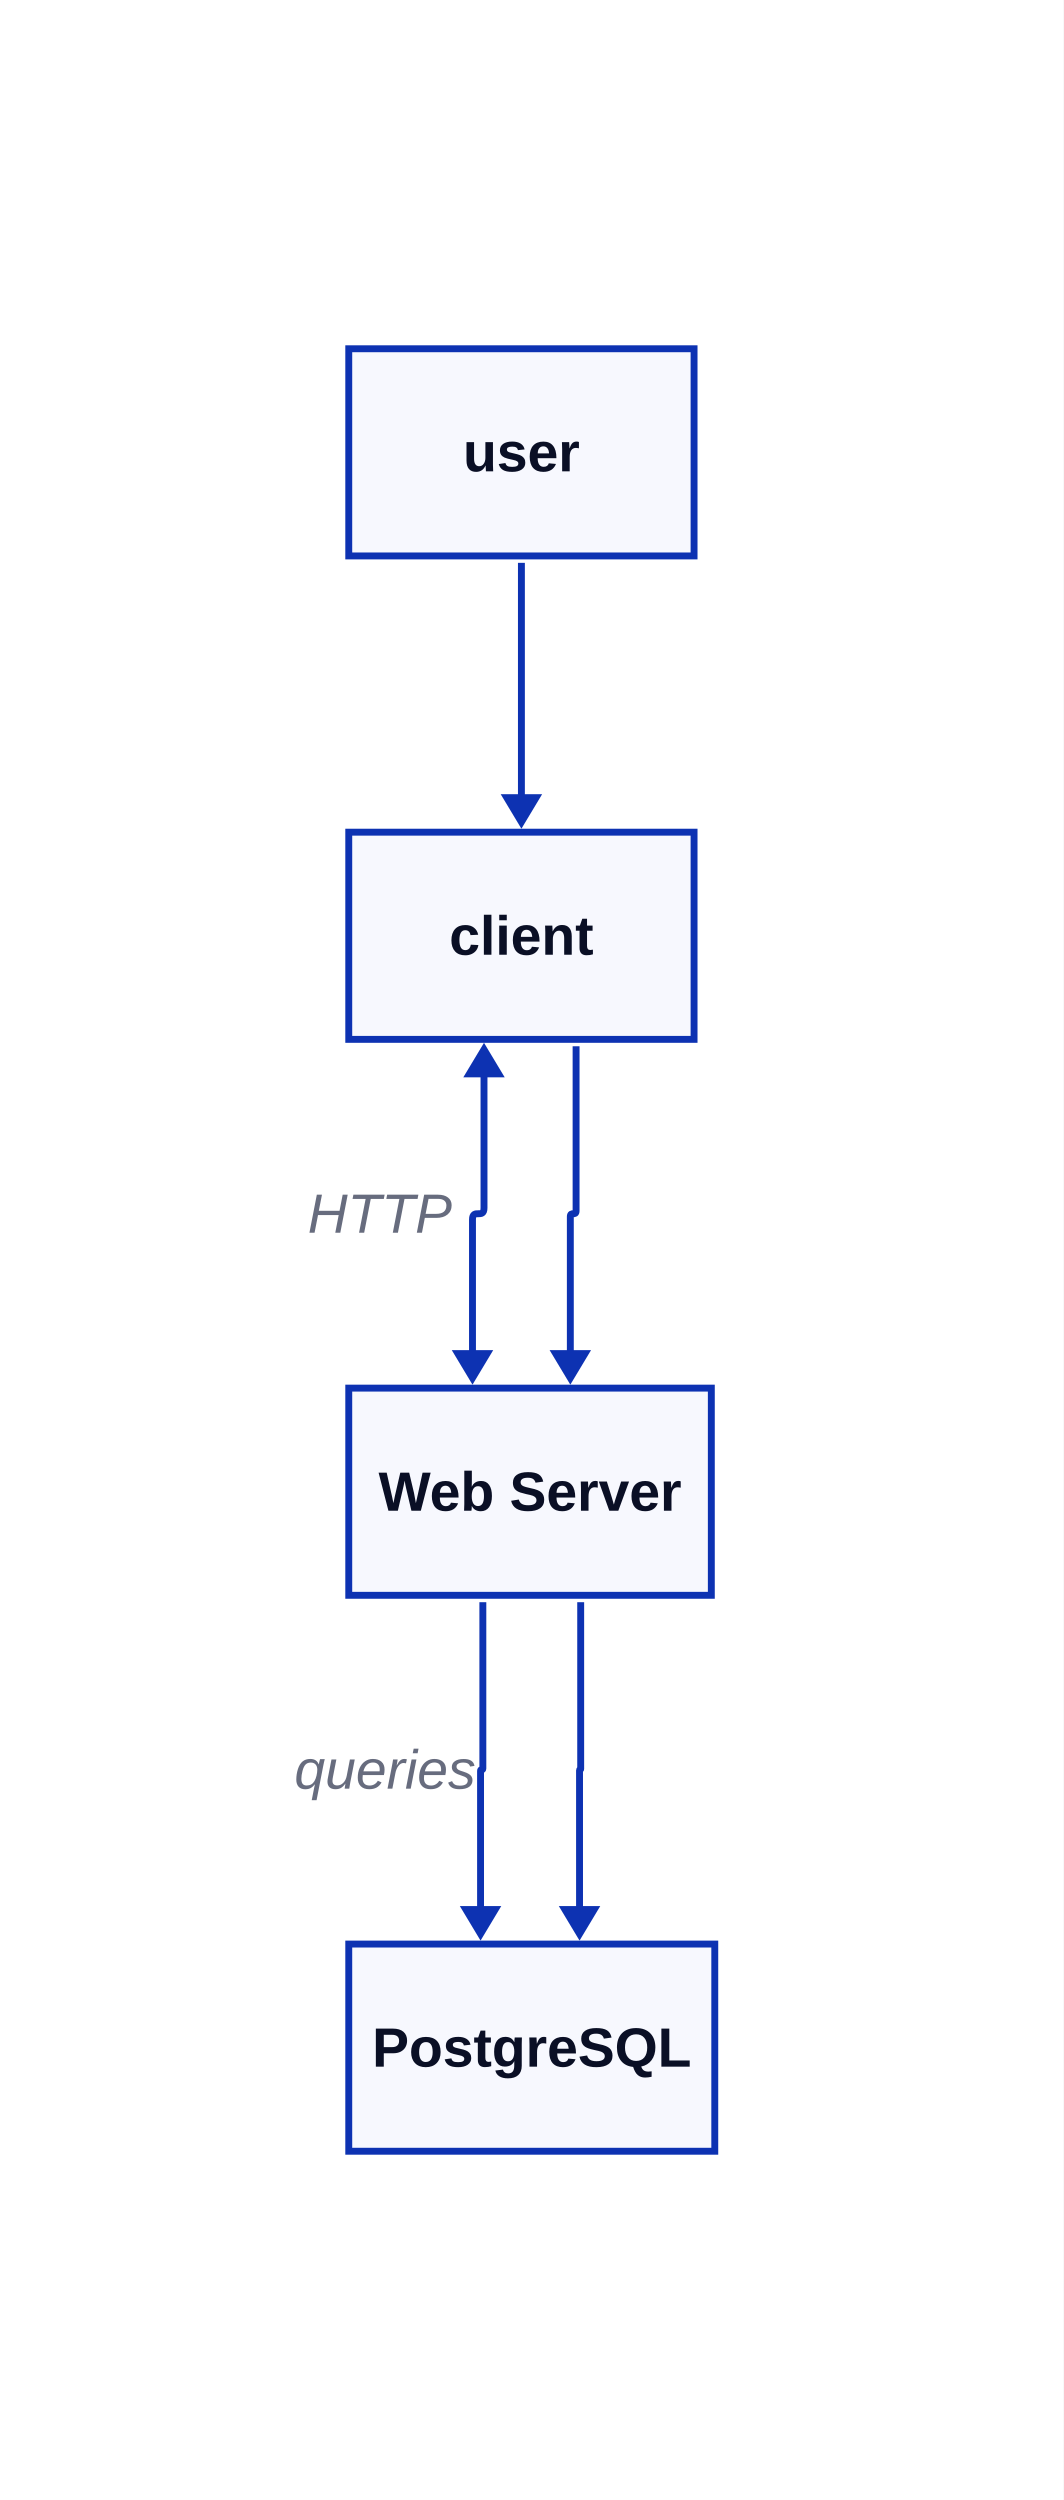
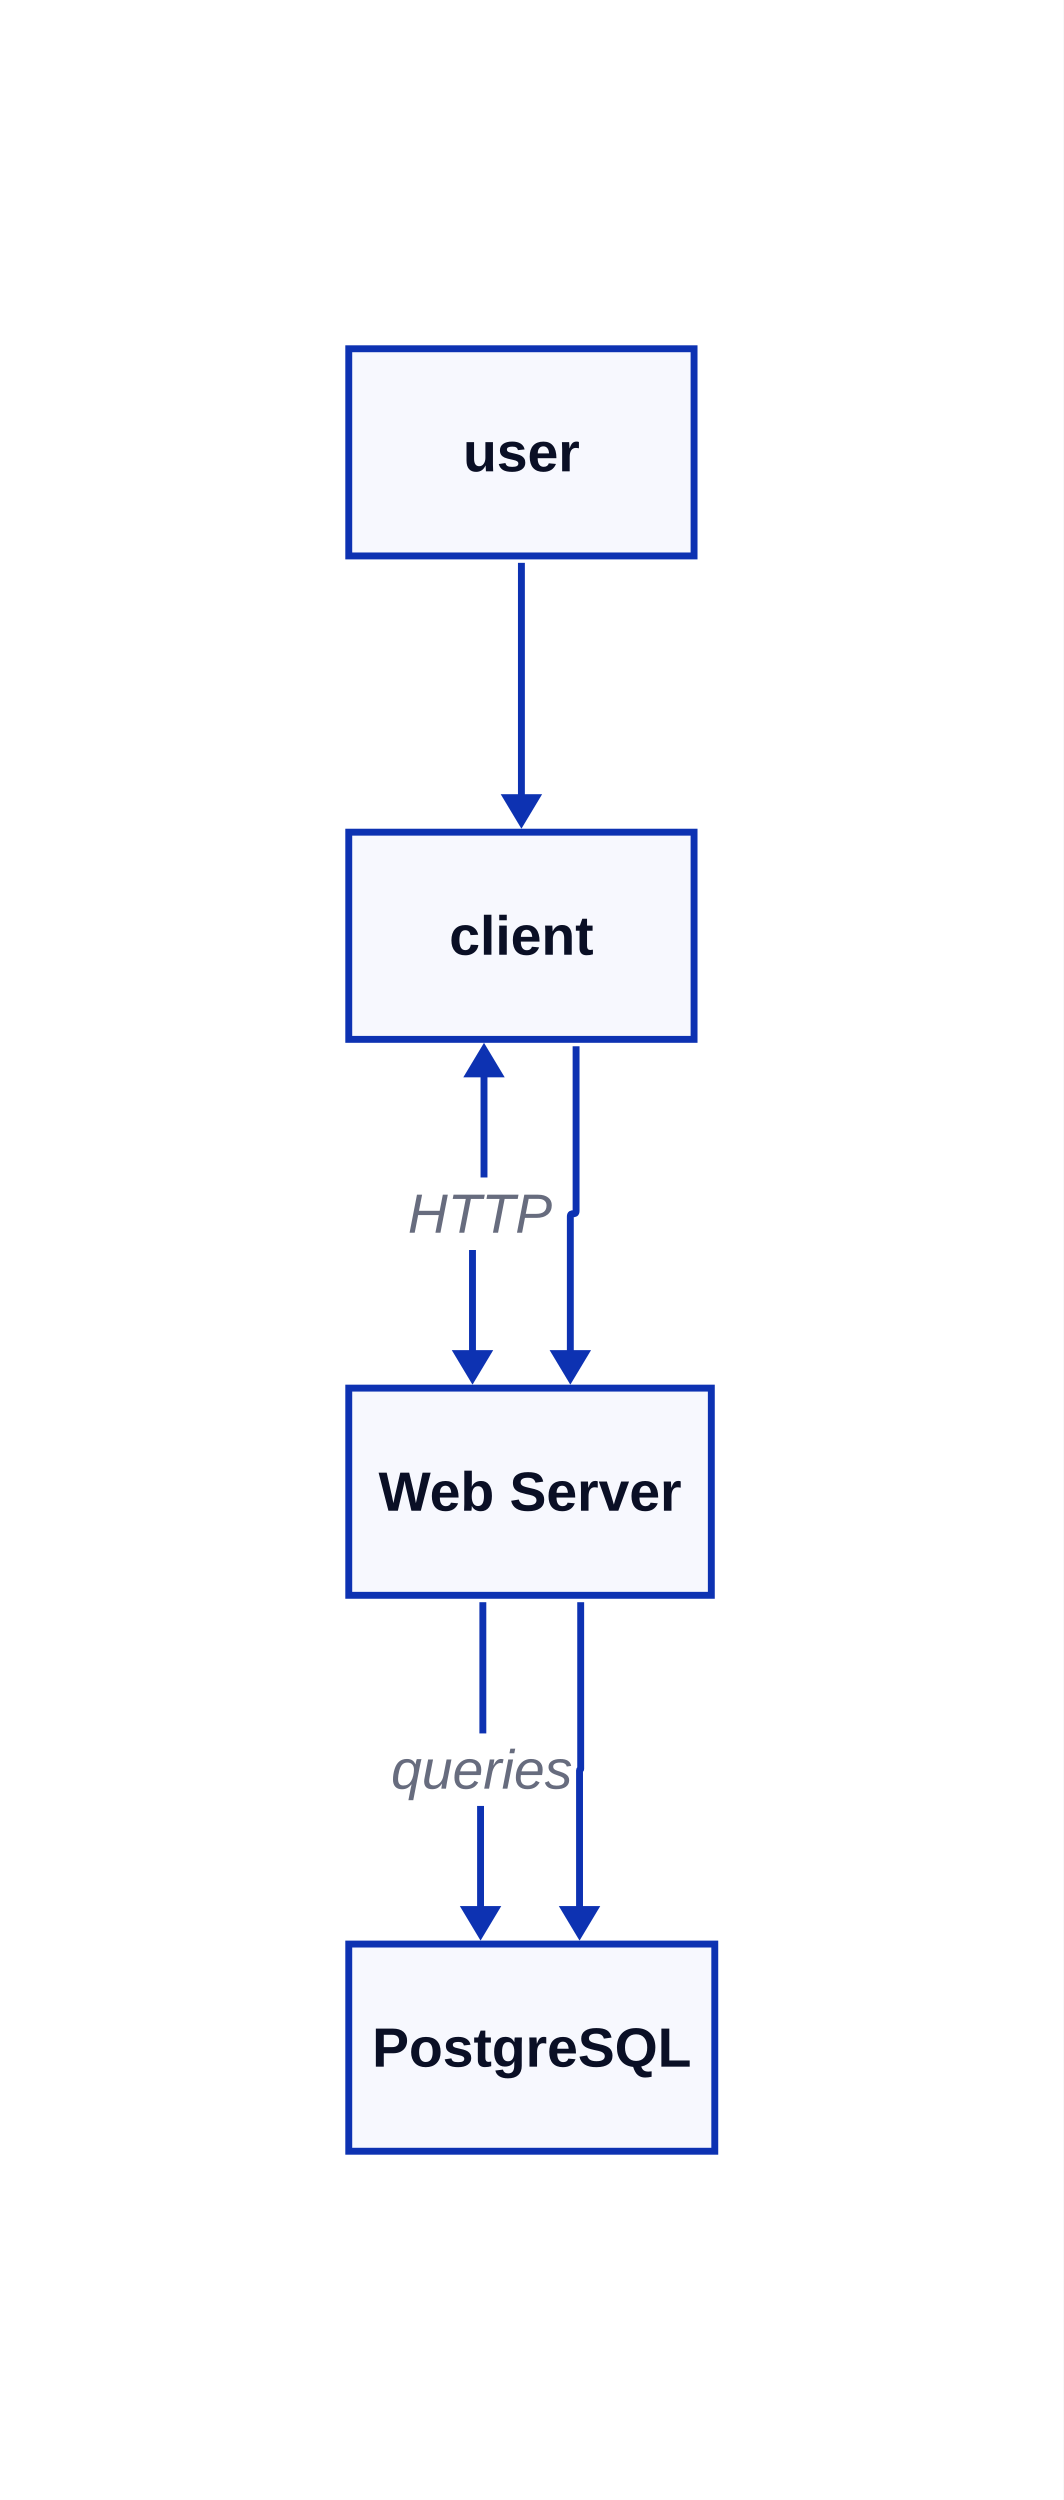
<svg xmlns="http://www.w3.org/2000/svg" width="308" height="724" viewBox="-101 -101 308 724" data-d2-version="0.2.0" class="d2-995504761 d2-svg">
  <defs>
    <mask id="edge-label-mask" maskUnits="userSpaceOnUse" x="-101" y="-101" width="308" height="724">
      <rect x="-101" y="-101" width="308" height="724" fill="white" />
-       <rect x="-16" y="401" width="53" height="21" fill="black" />
-       <rect x="-11" y="240" width="40" height="21" fill="black" />
+       <rect x="12" y="401" width="53" height="21" fill="black" />
+       <rect x="18" y="240" width="40" height="21" fill="black" />
    </mask>
    <marker id="mk-161592640" markerWidth="10" markerHeight="12" refX="7" refY="6" viewBox="0 0 10 12" orient="auto" markerUnits="userSpaceOnUse">
      <polygon points="0,0 10,6 0,12" fill="#0D32B2" stroke-width="2" />
    </marker>
    <marker id="mk-2090524415" markerWidth="10" markerHeight="12" refX="3" refY="6" viewBox="0 0 10 12" orient="auto" markerUnits="userSpaceOnUse">
      <polygon points="10,0 0,6 10,12" fill="#0D32B2" stroke-width="2" />
    </marker>
  </defs>
  <rect x="-101" y="-101" width="308" height="724" rx="0" fill="#FFFFFF" stroke-width="0" />
  <g id="base-layer">
    <rect x="0" y="301" width="105" height="60" fill="#F7F8FE" stroke="#0D32B2" stroke-width="2" rx="0" ry="0" />
    <rect x="0" y="462" width="106" height="60" fill="#F7F8FE" stroke="#0D32B2" stroke-width="2" rx="0" ry="0" />
    <rect x="0" y="140" width="100" height="60" fill="#F7F8FE" stroke="#0D32B2" stroke-width="2" rx="0" ry="0" />
    <rect x="0" y="0" width="100" height="60" fill="#F7F8FE" stroke="#0D32B2" stroke-width="2" rx="0" ry="0" />
    <path d="M 38.833 363 L 38.833 411.167 C 38.833 411.833 38.167 411.167 38.167 411.833 L 38.167 458" fill="none" stroke="#0D32B2" stroke-width="2" marker-end="url(#mk-161592640)" mask="url(#edge-label-mask)" />
-     <text x="10.5" y="417" text-anchor="middle" dominant-baseline="alphabetic" font-family="Arial, sans-serif" font-size="16" style="fill: #676C7E; font-style: italic">queries</text>
+     <text x="38.5" y="417" text-anchor="middle" dominant-baseline="alphabetic" font-family="Arial, sans-serif" font-size="16" style="fill: #676C7E; font-style: italic">queries</text>
    <path d="M 39.167 204 L 39.167 248.833 C 39.167 252.167 35.833 248.833 35.833 252.167 L 35.833 297" fill="none" stroke="#0D32B2" stroke-width="2" marker-start="url(#mk-2090524415)" marker-end="url(#mk-161592640)" mask="url(#edge-label-mask)" />
-     <text x="9" y="256" text-anchor="middle" dominant-baseline="alphabetic" font-family="Arial, sans-serif" font-size="16" style="fill: #676C7E; font-style: italic">HTTP</text>
+     <text x="38" y="256" text-anchor="middle" dominant-baseline="alphabetic" font-family="Arial, sans-serif" font-size="16" style="fill: #676C7E; font-style: italic">HTTP</text>
    <path d="M 50 62 L 50 136" fill="none" stroke="#0D32B2" stroke-width="2" marker-end="url(#mk-161592640)" mask="url(#edge-label-mask)" />
    <path d="M 65.833 202 L 65.833 249.667 C 65.833 251.333 64.167 249.667 64.167 251.333 L 64.167 297" fill="none" stroke="#0D32B2" stroke-width="2" marker-end="url(#mk-161592640)" mask="url(#edge-label-mask)" />
    <path d="M 67.167 363 L 67.167 411.333 C 67.167 411.667 66.833 411.333 66.833 411.667 L 66.833 458" fill="none" stroke="#0D32B2" stroke-width="2" marker-end="url(#mk-161592640)" mask="url(#edge-label-mask)" />
    <text x="52.5" y="336.5" text-anchor="middle" dominant-baseline="alphabetic" font-family="Arial, sans-serif" font-size="16" style="fill: #0A0F25; font-weight: 700">Web Server</text>
    <text x="53" y="497.5" text-anchor="middle" dominant-baseline="alphabetic" font-family="Arial, sans-serif" font-size="16" style="fill: #0A0F25; font-weight: 700">PostgreSQL</text>
    <text x="50" y="175.5" text-anchor="middle" dominant-baseline="alphabetic" font-family="Arial, sans-serif" font-size="16" style="fill: #0A0F25; font-weight: 700">client</text>
    <text x="50" y="35.5" text-anchor="middle" dominant-baseline="alphabetic" font-family="Arial, sans-serif" font-size="16" style="fill: #0A0F25; font-weight: 700">user</text>
  </g>
</svg>
